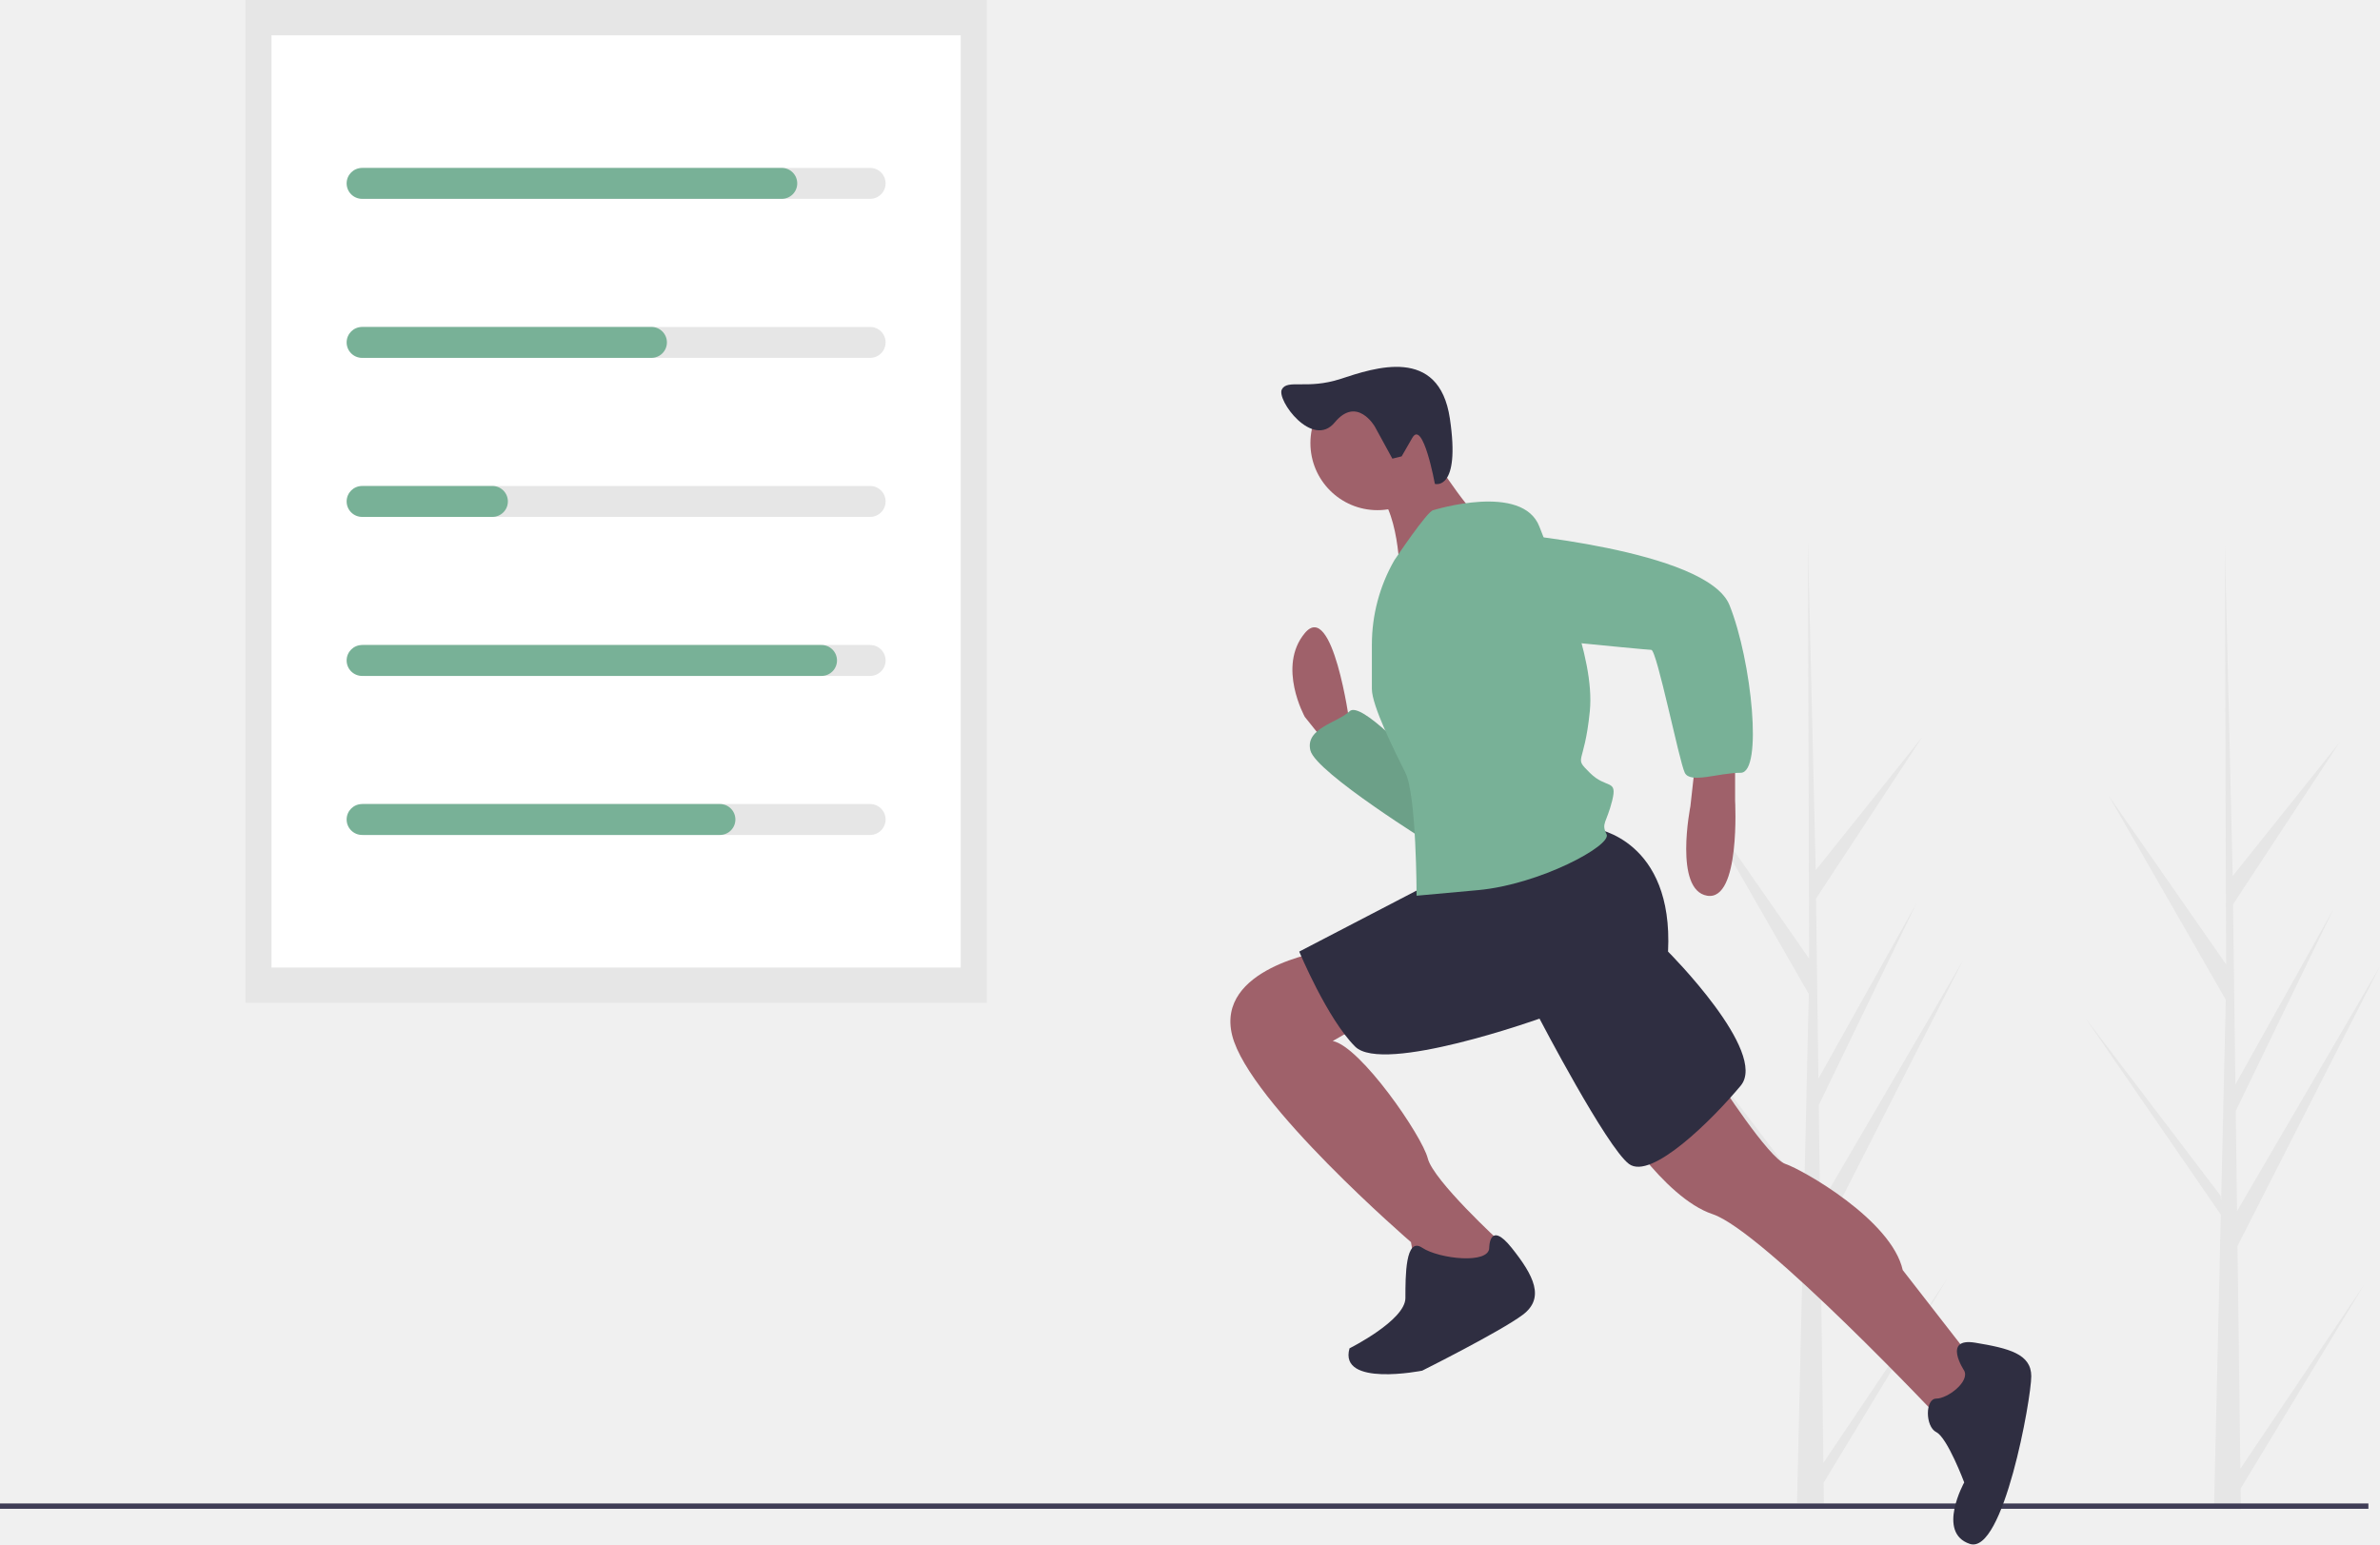
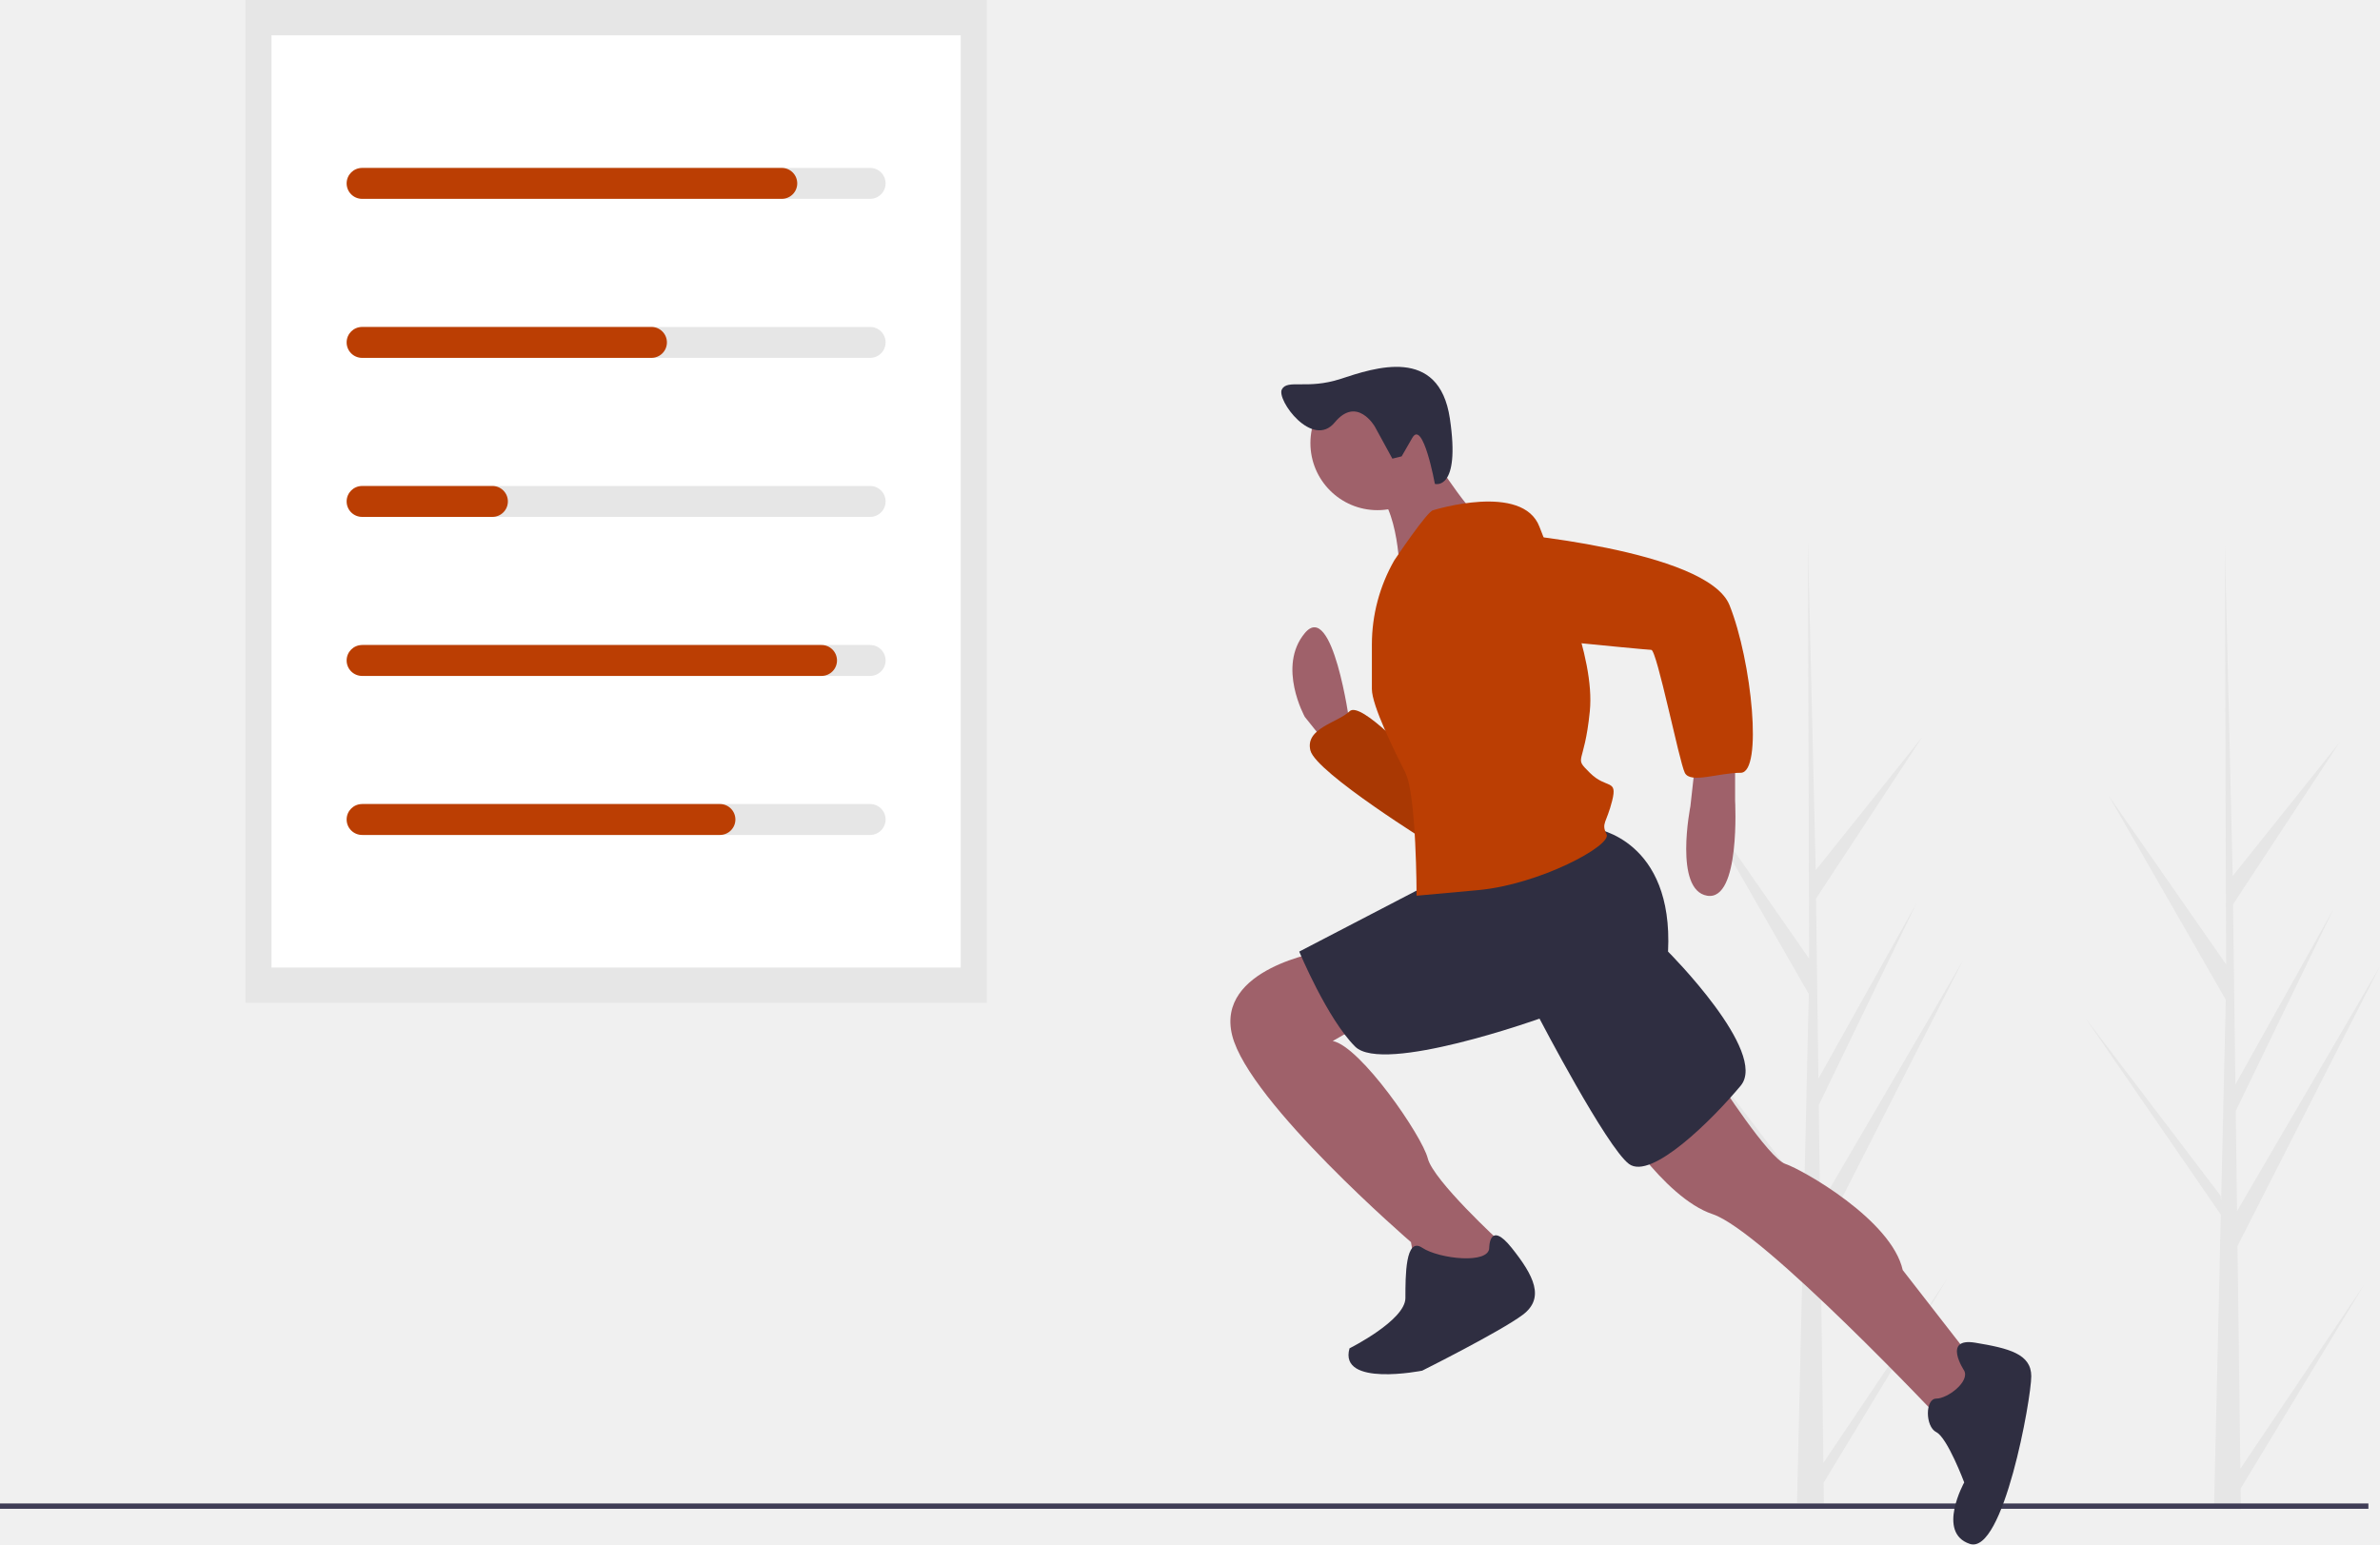
<svg xmlns="http://www.w3.org/2000/svg" data-name="Layer 1" width="892.35" height="579.11" viewBox="0 0 892.35 579.11">
  <path d="M837.481,708.973l46.458-69.087-46.363,76.52.097,7.774q-5.087.039-10.076-.169l2.304-99.93-.063-.771.085-.149.221-9.443-50.877-73.867,50.817,66.8.18,1.996,1.74-75.501-43.944-76.583,44.069,63.32-.46-156.419.001-.521.015.512L834.603,486.732l40.05-50.076-39.918,60.696.874,67.534,36.854-65.911-36.718,75.84.487,37.552,53.595-91.813L836.393,625.468Z" transform="translate(-153.8252 -160.4452)" fill="#e6e6e6" />
  <path d="M993.831,711.149l46.458-69.087-46.363,76.52.097,7.774q-5.087.039-10.076-.169l2.304-99.93-.063-.771.085-.149.221-9.443-50.877-73.867,50.817,66.8.18,1.996L988.354,535.32l-43.944-76.583,44.069,63.32-.46-156.419.001-.521.015.512,2.917,123.28,40.05-50.076-39.918,60.696.874,67.534,36.854-65.911-36.718,75.84.487,37.552,53.595-91.813L992.742,627.644Z" transform="translate(-153.8252 -160.4452)" fill="#e6e6e6" />
  <rect x="92" width="278.008" height="376.039" fill="#e6e6e6" />
  <rect x="101.796" y="13.251" width="258.415" height="349.538" fill="#fff" />
  <path d="M480.07,235.004H290.416a5.797,5.797,0,0,1,0-11.595H480.07a5.797,5.797,0,1,1,0,11.595Z" transform="translate(-153.8252 -160.4452)" fill="#e6e6e6" />
  <path d="M480.07,294.633H290.416a5.797,5.797,0,0,1,0-11.595H480.07a5.797,5.797,0,1,1,0,11.595Z" transform="translate(-153.8252 -160.4452)" fill="#e6e6e6" />
  <path d="M480.07,354.262H290.416a5.797,5.797,0,0,1,0-11.595H480.07a5.797,5.797,0,1,1,0,11.595Z" transform="translate(-153.8252 -160.4452)" fill="#e6e6e6" />
  <path d="M480.07,413.891H290.416a5.797,5.797,0,0,1,0-11.595H480.07a5.797,5.797,0,1,1,0,11.595Z" transform="translate(-153.8252 -160.4452)" fill="#e6e6e6" />
  <path d="M480.07,473.52H290.416a5.797,5.797,0,0,1,0-11.595H480.07a5.797,5.797,0,1,1,0,11.595Z" transform="translate(-153.8252 -160.4452)" fill="#e6e6e6" />
-   <path d="M446.943,235.004H289.588a5.797,5.797,0,1,1,0-11.595H446.943a5.797,5.797,0,0,1,0,11.595Z" transform="translate(-153.8252 -160.4452)" fill="#78b197" />
-   <path d="M398.08,294.633H289.588a5.797,5.797,0,1,1,0-11.595H398.08a5.797,5.797,0,1,1,0,11.595Z" transform="translate(-153.8252 -160.4452)" fill="#78b197" />
-   <path d="M338.451,354.262H289.588a5.797,5.797,0,1,1,0-11.595h48.863a5.797,5.797,0,0,1,0,11.595Z" transform="translate(-153.8252 -160.4452)" fill="#78b197" />
-   <path d="M461.85,413.891H289.588a5.797,5.797,0,1,1,0-11.595H461.85a5.797,5.797,0,0,1,0,11.595Z" transform="translate(-153.8252 -160.4452)" fill="#78b197" />
-   <path d="M423.754,473.52H289.588a5.797,5.797,0,1,1,0-11.595H423.754a5.797,5.797,0,1,1,0,11.595Z" transform="translate(-153.8252 -160.4452)" fill="#78b197" />
+   <path d="M446.943,235.004H289.588a5.797,5.797,0,1,1,0-11.595H446.943a5.797,5.797,0,0,1,0,11.595Z" transform="translate(-153.8252 -160.4452)" fill="#bb3e03" />
+   <path d="M398.08,294.633H289.588a5.797,5.797,0,1,1,0-11.595H398.08a5.797,5.797,0,1,1,0,11.595Z" transform="translate(-153.8252 -160.4452)" fill="#bb3e03" />
+   <path d="M338.451,354.262H289.588a5.797,5.797,0,1,1,0-11.595h48.863a5.797,5.797,0,0,1,0,11.595Z" transform="translate(-153.8252 -160.4452)" fill="#bb3e03" />
+   <path d="M461.85,413.891H289.588a5.797,5.797,0,1,1,0-11.595H461.85a5.797,5.797,0,0,1,0,11.595Z" transform="translate(-153.8252 -160.4452)" fill="#bb3e03" />
+   <path d="M423.754,473.52H289.588a5.797,5.797,0,1,1,0-11.595H423.754a5.797,5.797,0,1,1,0,11.595Z" transform="translate(-153.8252 -160.4452)" fill="#bb3e03" />
  <rect y="563.74" width="888" height="2" fill="#3f3d56" />
  <path d="M659.813,431.353s-6.285-46.093-16.761-33.523,0,31.427,0,31.427l8.381,10.476,8.381-6.285Z" transform="translate(-153.8252 -160.4452)" fill="#9f616a" />
-   <path d="M684.955,446.019s-20.952-23.047-25.142-18.856-16.761,6.285-14.666,14.666,46.093,35.618,46.093,35.618Z" transform="translate(-153.8252 -160.4452)" fill="#78b197" />
+   <path d="M684.955,446.019s-20.952-23.047-25.142-18.856-16.761,6.285-14.666,14.666,46.093,35.618,46.093,35.618Z" transform="translate(-153.8252 -160.4452)" fill="#bb3e03" />
  <path d="M684.955,446.019s-20.952-23.047-25.142-18.856-16.761,6.285-14.666,14.666,46.093,35.618,46.093,35.618Z" transform="translate(-153.8252 -160.4452)" opacity="0.1" />
  <path d="M804.379,443.924V460.685s2.095,37.713-10.476,35.618S787.618,462.78,787.618,462.78l2.095-18.856Z" transform="translate(-153.8252 -160.4452)" fill="#9f616a" />
  <path d="M798.094,565.443S816.95,594.775,823.235,596.87s39.808,20.952,43.998,39.808L896.566,674.391l-14.666,18.856s-67.045-71.235-85.902-77.521-37.713-37.713-37.713-37.713Z" transform="translate(-153.8252 -160.4452)" fill="#9f616a" />
  <path d="M649.337,517.254s-39.808,6.285-33.523,31.427,67.045,77.521,67.045,77.521L684.955,638.773l23.047,4.19,10.476-10.476-2.095-6.285S691.24,603.156,689.145,594.775s-25.142-41.903-35.618-43.998l14.666-8.381Z" transform="translate(-153.8252 -160.4452)" fill="#9f616a" />
  <path d="M890.281,674.391s-8.381-12.571,4.19-10.476,20.952,4.19,20.952,12.571-10.476,67.045-23.047,62.855-2.095-23.047-2.095-23.047-6.285-16.761-10.476-18.856-4.19-12.571,0-12.571S892.376,678.581,890.281,674.391Z" transform="translate(-153.8252 -160.4452)" fill="#2f2e41" />
  <path d="M712.192,628.298s0-10.476,8.381,0,12.571,18.856,4.19,25.142S687.05,674.391,687.05,674.391s-31.427,6.285-27.237-8.381c0,0,20.952-10.476,20.952-18.856s0-23.047,6.285-18.856S712.192,634.583,712.192,628.298Z" transform="translate(-153.8252 -160.4452)" fill="#2f2e41" />
  <path d="M752,471.161s29.332,4.19,27.237,46.093c0,0,37.713,37.713,27.237,50.284s-33.523,35.618-41.903,29.332S731.048,542.396,731.048,542.396s-58.664,20.952-69.14,10.476-20.952-35.618-20.952-35.618l52.379-27.237Z" transform="translate(-153.8252 -160.4452)" fill="#2f2e41" />
  <circle cx="516.464" cy="166.149" r="25.142" fill="#9f616a" />
  <path d="M689.145,328.69s14.666,23.047,18.856,25.142-29.332,23.047-29.332,23.047,0-27.237-10.476-33.523Z" transform="translate(-153.8252 -160.4452)" fill="#9f616a" />
-   <path d="M691.24,351.737s33.523-10.476,39.808,6.285S752,406.211,749.905,427.162s-6.285,16.761,0,23.047,10.476,2.095,8.381,10.476-4.19,8.381-2.095,12.571-25.142,18.856-48.189,20.952L684.955,496.303s0-37.713-4.19-46.093-12.571-25.142-12.571-31.427V402.151a63.607,63.607,0,0,1,8.381-31.558v0S689.145,351.737,691.24,351.737Z" transform="translate(-153.8252 -160.4452)" fill="#78b197" />
-   <path d="M716.382,360.117s77.521,6.285,85.902,27.237S814.855,450.209,806.474,450.209s-18.856,4.19-20.952,0-10.476-46.093-12.571-46.093S708.002,397.83,708.002,397.83,680.765,364.308,716.382,360.117Z" transform="translate(-153.8252 -160.4452)" fill="#78b197" />
+   <path d="M691.24,351.737s33.523-10.476,39.808,6.285S752,406.211,749.905,427.162s-6.285,16.761,0,23.047,10.476,2.095,8.381,10.476-4.19,8.381-2.095,12.571-25.142,18.856-48.189,20.952L684.955,496.303s0-37.713-4.19-46.093-12.571-25.142-12.571-31.427V402.151a63.607,63.607,0,0,1,8.381-31.558v0S689.145,351.737,691.24,351.737Z" transform="translate(-153.8252 -160.4452)" fill="#bb3e03" />
+   <path d="M716.382,360.117s77.521,6.285,85.902,27.237S814.855,450.209,806.474,450.209s-18.856,4.19-20.952,0-10.476-46.093-12.571-46.093S708.002,397.83,708.002,397.83,680.765,364.308,716.382,360.117Z" transform="translate(-153.8252 -160.4452)" fill="#bb3e03" />
  <path d="M669.279,320.362s-6.672-11.595-15.012-1.524-21.907-8.436-19.824-12.385,9.438.178,22.042-3.943,36.885-12.514,40.951,14.867-5.618,24.511-5.618,24.511-4.439-24.263-8.451-17.294l-4.012,6.969-3.48.857Z" transform="translate(-153.8252 -160.4452)" fill="#2f2e41" />
</svg>
